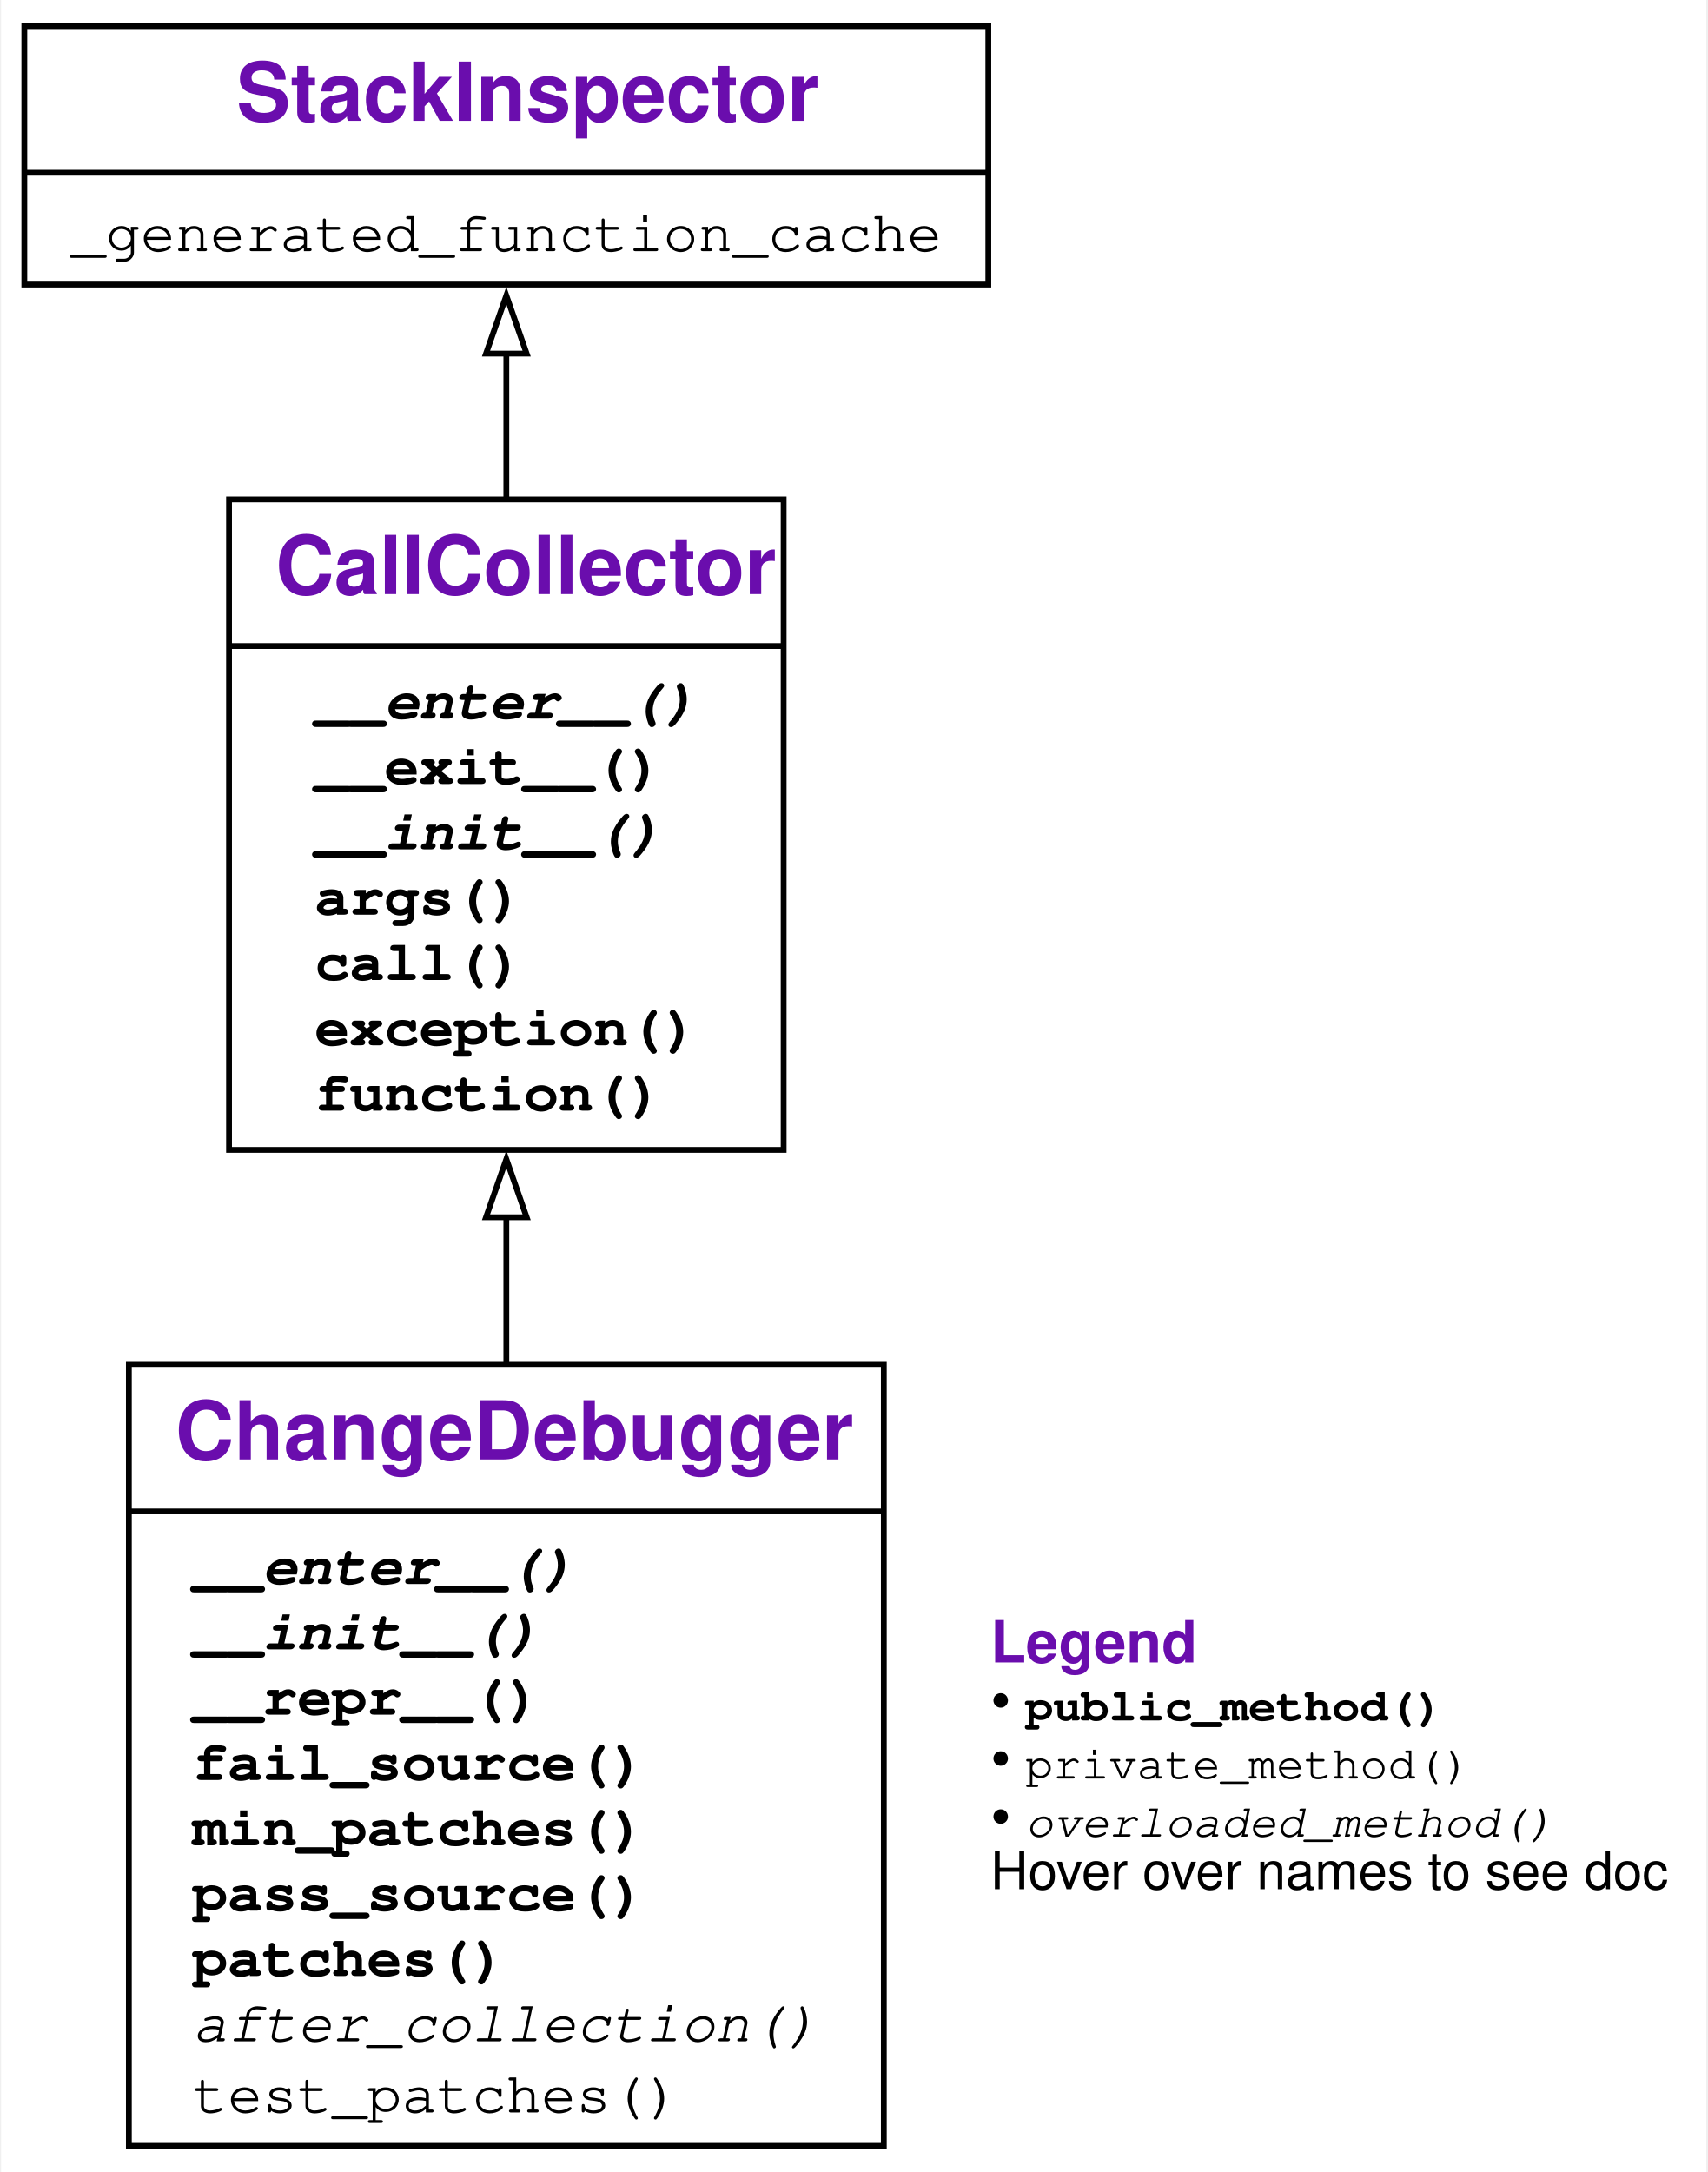
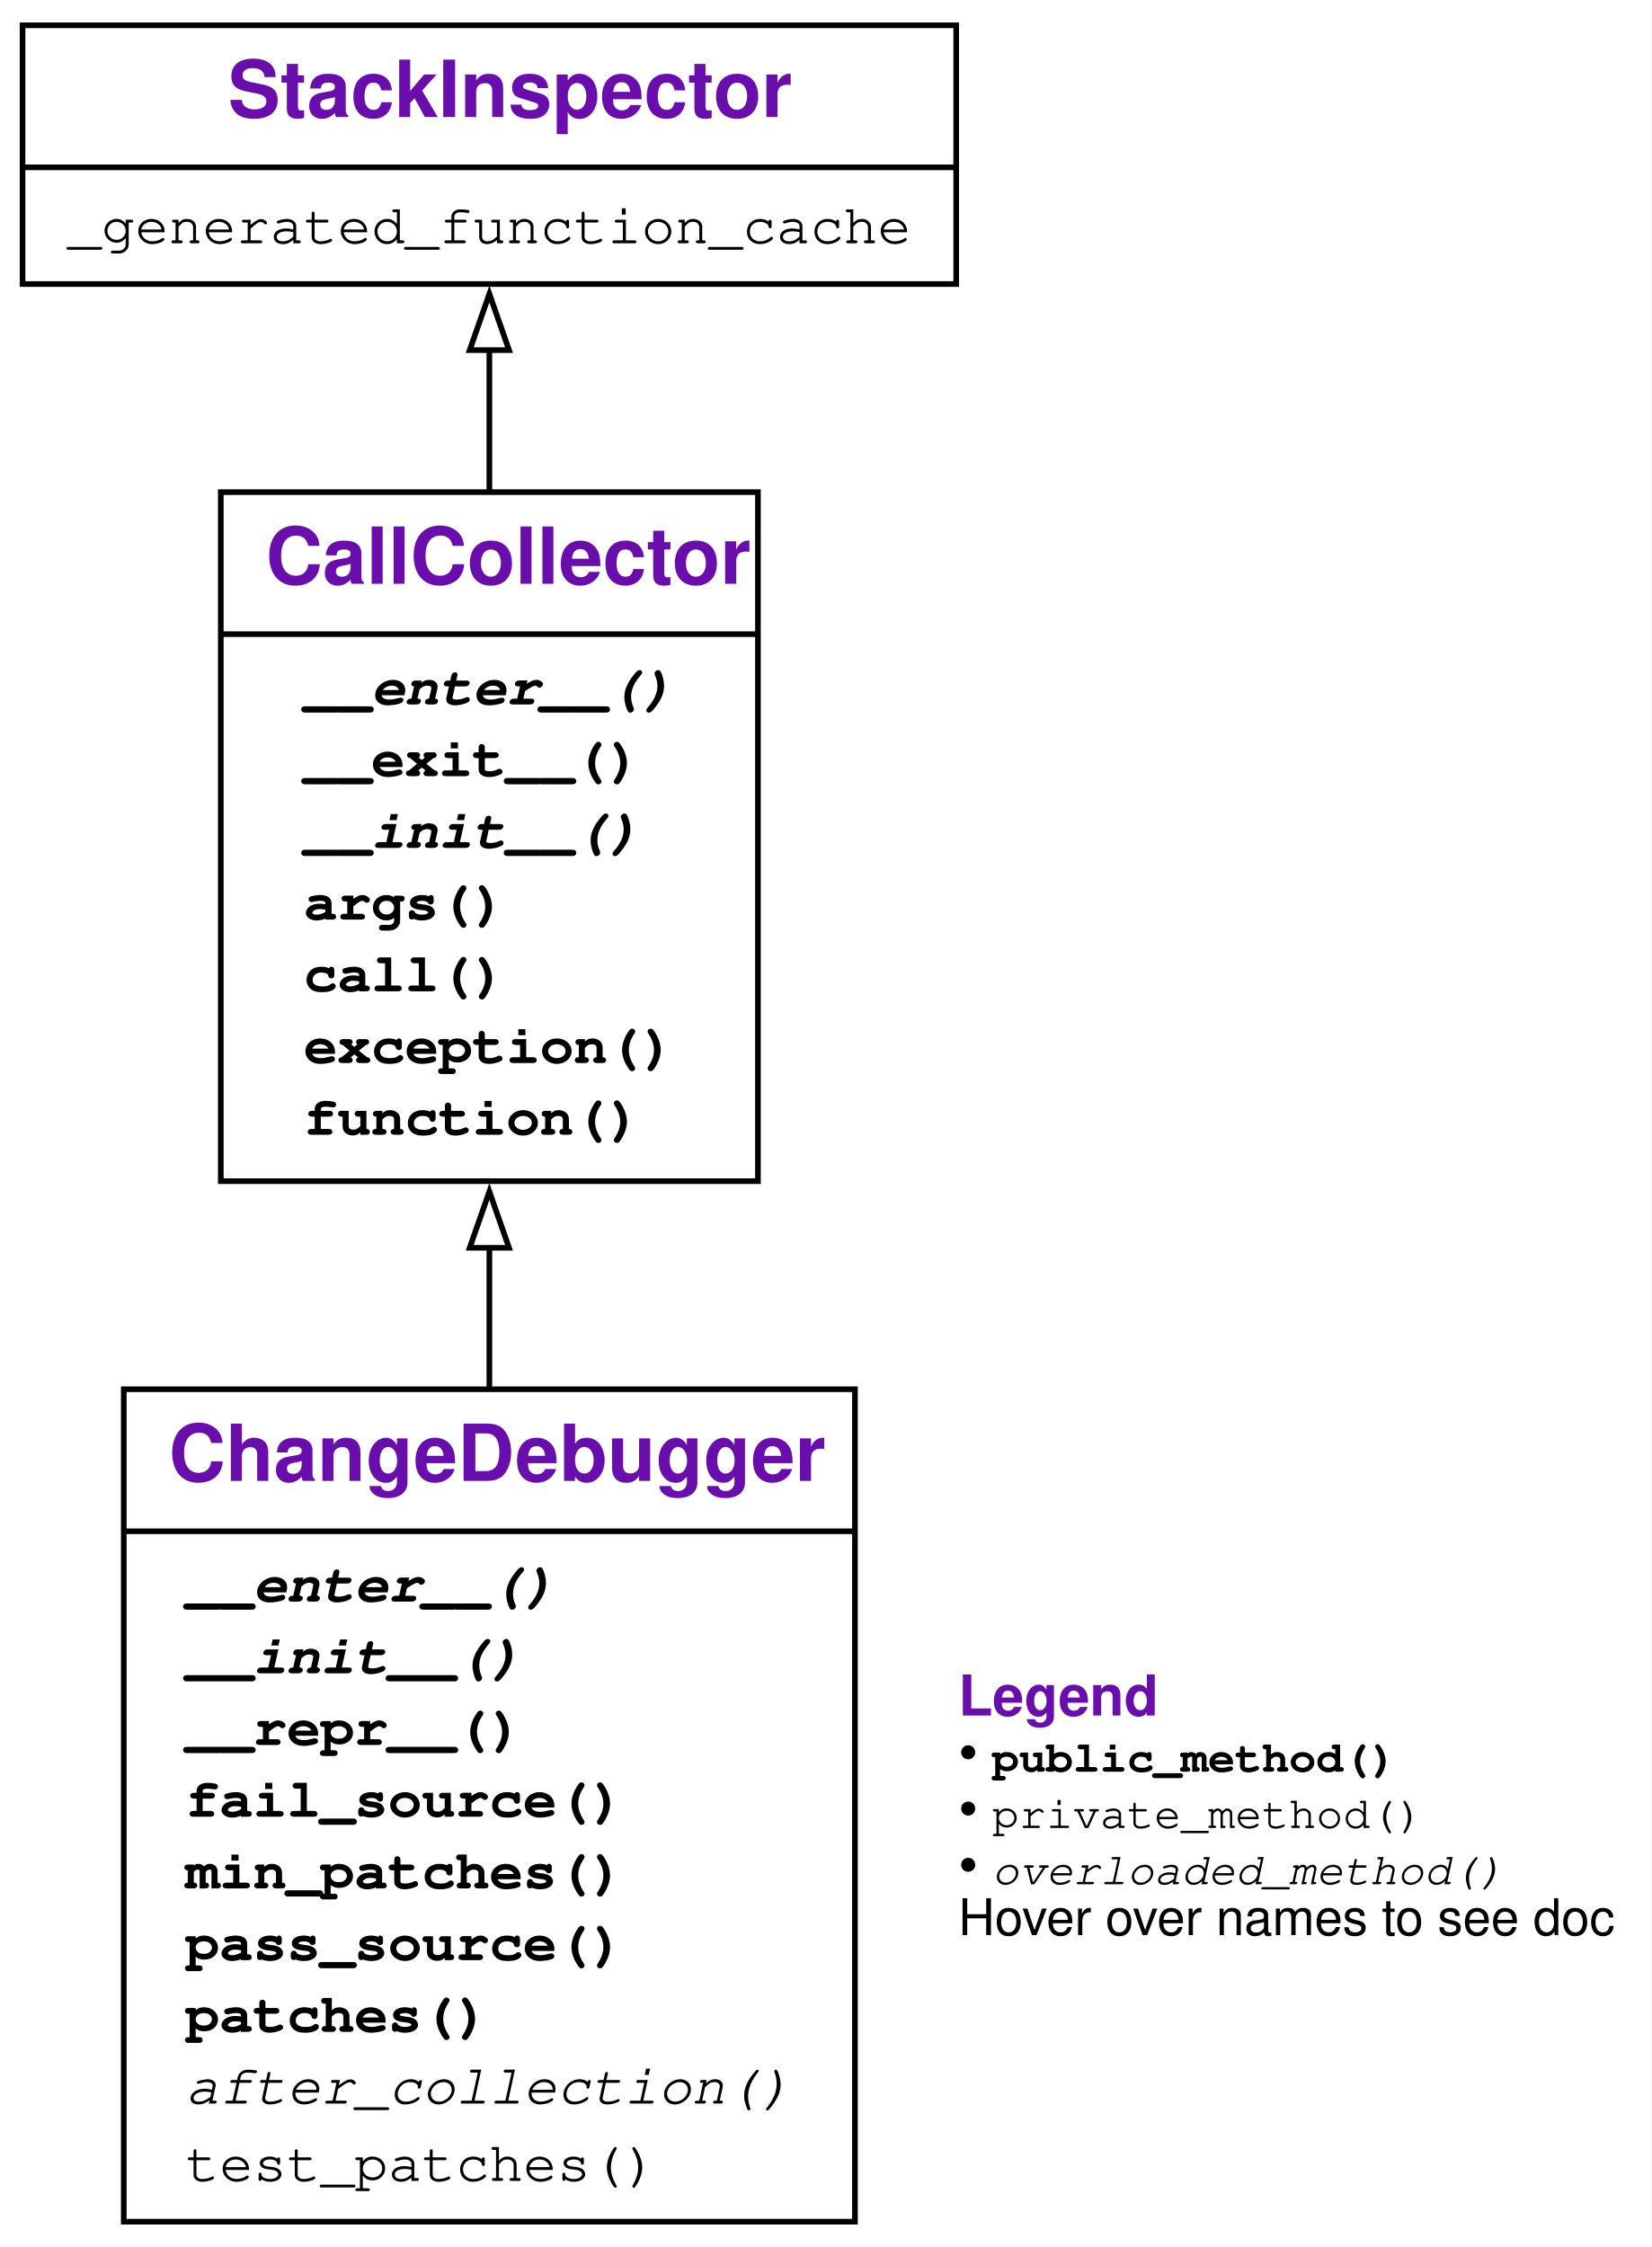
- <svg xmlns="http://www.w3.org/2000/svg" xmlns:xlink="http://www.w3.org/1999/xlink" width="294pt" height="374pt" viewBox="0.00 0.00 293.62 374.00">
-   <g id="graph0" class="graph" transform="scale(1 1) rotate(0) translate(4 370)">
+ <svg xmlns="http://www.w3.org/2000/svg" xmlns:xlink="http://www.w3.org/1999/xlink" width="294pt" height="400pt" viewBox="0.00 0.00 293.62 399.50">
+   <g id="graph0" class="graph" transform="scale(1 1) rotate(0) translate(4 395.5)">
    <g id="a_graph0">
      <a xlink:title="ChangeDebugger class hierarchy">
-         <polygon fill="white" stroke="none" points="-4,4 -4,-370 289.62,-370 289.62,4 -4,4" />
+         <polygon fill="white" stroke="none" points="-4,4 -4,-395.5 289.62,-395.5 289.62,4 -4,4" />
      </a>
    </g>
    <g id="node1" class="node">
      <g id="a_node1">
        <a xlink:href="#" xlink:title="class ChangeDebugger:&#10;Collect an exception-raising function call f().&#10;Use as `with CallCollector(): f()`">
-           <polygon fill="none" stroke="black" points="18,-0.5 18,-135 148,-135 148,-0.5 18,-0.5" />
-           <text text-anchor="start" x="26" y="-118.7" font-family="Raleway, Helvetica, Arial, sans-serif" font-weight="bold" font-size="14.00" fill="#6a0dad">ChangeDebugger</text>
-           <polyline fill="none" stroke="black" points="18,-109.75 148,-109.75" />
+           <polygon fill="none" stroke="black" points="18,-0.5 18,-148.5 148,-148.5 148,-0.5 18,-0.5" />
+           <text text-anchor="start" x="26" y="-132.2" font-family="Raleway, Helvetica, Arial, sans-serif" font-weight="bold" font-size="14.00" fill="#6a0dad">ChangeDebugger</text>
+           <polyline fill="none" stroke="black" points="18,-123.25 148,-123.25" />
          <g id="a_node1_0">
            <a xlink:href="#" xlink:title="ChangeDebugger">
              <g id="a_node1_1">
                <a xlink:href="#" xlink:title="__enter__(self) -&gt; Any:&#10;Called at begin of a `with` block. Checks if current source fails.">
-                   <text text-anchor="start" x="29" y="-97.25" font-family="'Fira Mono', 'Source Code Pro', 'Courier', monospace" font-weight="bold" font-style="italic" font-size="10.00">__enter__()</text>
+                   <text text-anchor="start" x="29" y="-110.75" font-family="'Fira Mono', 'Source Code Pro', 'Courier', monospace" font-weight="bold" font-style="italic" font-size="10.00">__enter__()</text>
                </a>
              </g>
              <g id="a_node1_2">
                <a xlink:href="#" xlink:title="__init__(self, pass_source: str, fail_source: str, **ddargs: Any) -&gt; None:&#10;Constructor. Takes a passing source file (`pass_source`)&#10;and a failing source file (`fail_source`).&#10;Additional arguments are passed to `DeltaDebugger` constructor.">
-                   <text text-anchor="start" x="29" y="-86" font-family="'Fira Mono', 'Source Code Pro', 'Courier', monospace" font-weight="bold" font-style="italic" font-size="10.00">__init__()</text>
+                   <text text-anchor="start" x="29" y="-98" font-family="'Fira Mono', 'Source Code Pro', 'Courier', monospace" font-weight="bold" font-style="italic" font-size="10.00">__init__()</text>
                </a>
              </g>
              <g id="a_node1_3">
                <a xlink:href="#" xlink:title="__repr__(self) -&gt; str:&#10;Return readable list of minimal patches">
-                   <text text-anchor="start" x="29" y="-74.75" font-family="'Fira Mono', 'Source Code Pro', 'Courier', monospace" font-weight="bold" font-size="10.00">__repr__()</text>
+                   <text text-anchor="start" x="29" y="-85.25" font-family="'Fira Mono', 'Source Code Pro', 'Courier', monospace" font-weight="bold" font-size="10.00">__repr__()</text>
                </a>
              </g>
              <g id="a_node1_4">
                <a xlink:href="#" xlink:title="fail_source(self) -&gt; str:&#10;Return the failing source file.">
-                   <text text-anchor="start" x="29" y="-63.5" font-family="'Fira Mono', 'Source Code Pro', 'Courier', monospace" font-weight="bold" font-size="10.00">fail_source()</text>
+                   <text text-anchor="start" x="29" y="-72.5" font-family="'Fira Mono', 'Source Code Pro', 'Courier', monospace" font-weight="bold" font-size="10.00">fail_source()</text>
                </a>
              </g>
              <g id="a_node1_5">
                <a xlink:href="#" xlink:title="min_patches(self) -&gt; Tuple[List[diff_match_patch.diff_match_patch.patch_obj], List[diff_match_patch.diff_match_patch.patch_obj], List[diff_match_patch.diff_match_patch.patch_obj]]:&#10;Compute a minimal set of patches.&#10;Returns a triple (`pass_patches`, `fail_patches`, `diff_patches`)&#10;where `diff_patches` is the minimal difference between&#10;the set `pass_patches` (which, when applied, make the test pass) and&#10;the set `fail_patches` (which, when applied, make the test fail).">
-                   <text text-anchor="start" x="29" y="-52.25" font-family="'Fira Mono', 'Source Code Pro', 'Courier', monospace" font-weight="bold" font-size="10.00">min_patches()</text>
+                   <text text-anchor="start" x="29" y="-59.75" font-family="'Fira Mono', 'Source Code Pro', 'Courier', monospace" font-weight="bold" font-size="10.00">min_patches()</text>
                </a>
              </g>
              <g id="a_node1_6">
                <a xlink:href="#" xlink:title="pass_source(self) -&gt; str:&#10;Return the passing source file.">
-                   <text text-anchor="start" x="29" y="-41" font-family="'Fira Mono', 'Source Code Pro', 'Courier', monospace" font-weight="bold" font-size="10.00">pass_source()</text>
+                   <text text-anchor="start" x="29" y="-47" font-family="'Fira Mono', 'Source Code Pro', 'Courier', monospace" font-weight="bold" font-size="10.00">pass_source()</text>
                </a>
              </g>
              <g id="a_node1_7">
                <a xlink:href="#" xlink:title="patches(self) -&gt; List[diff_match_patch.diff_match_patch.patch_obj]:&#10;Return the diff between passing and failing source files.">
-                   <text text-anchor="start" x="29" y="-29.75" font-family="'Fira Mono', 'Source Code Pro', 'Courier', monospace" font-weight="bold" font-size="10.00">patches()</text>
+                   <text text-anchor="start" x="29" y="-34.25" font-family="'Fira Mono', 'Source Code Pro', 'Courier', monospace" font-weight="bold" font-size="10.00">patches()</text>
                </a>
              </g>
              <g id="a_node1_8">
                <a xlink:href="#" xlink:title="after_collection(self) -&gt; None:&#10;Diagnostics.">
-                   <text text-anchor="start" x="29" y="-18.5" font-family="'Fira Mono', 'Source Code Pro', 'Courier', monospace" font-style="italic" font-size="10.00">after_collection()</text>
+                   <text text-anchor="start" x="29" y="-21.5" font-family="'Fira Mono', 'Source Code Pro', 'Courier', monospace" font-style="italic" font-size="10.00">after_collection()</text>
                </a>
              </g>
              <g id="a_node1_9">
                <a xlink:href="#" xlink:title="test_patches(self, patches: List[diff_match_patch.diff_match_patch.patch_obj]) -&gt; None">
-                   <text text-anchor="start" x="29" y="-6.25" font-family="'Fira Mono', 'Source Code Pro', 'Courier', monospace" font-size="10.00">test_patches()</text>
+                   <text text-anchor="start" x="29" y="-7.75" font-family="'Fira Mono', 'Source Code Pro', 'Courier', monospace" font-size="10.00">test_patches()</text>
                </a>
              </g>
            </a>
          </g>
        </a>
      </g>
    </g>
    <g id="node2" class="node">
      <g id="a_node2">
        <a xlink:href="DeltaDebugger.ipynb" xlink:title="class CallCollector:&#10;Collect an exception-raising function call f().&#10;Use as `with CallCollector(): f()`">
-           <polygon fill="none" stroke="black" points="35.25,-172 35.25,-284 130.75,-284 130.75,-172 35.25,-172" />
-           <text text-anchor="start" x="43.25" y="-267.7" font-family="Raleway, Helvetica, Arial, sans-serif" font-weight="bold" font-size="14.00" fill="#6a0dad">CallCollector</text>
-           <polyline fill="none" stroke="black" points="35.25,-258.75 130.75,-258.75" />
+           <polygon fill="none" stroke="black" points="35.25,-185.5 35.25,-308 130.75,-308 130.75,-185.5 35.25,-185.5" />
+           <text text-anchor="start" x="43.25" y="-291.7" font-family="Raleway, Helvetica, Arial, sans-serif" font-weight="bold" font-size="14.00" fill="#6a0dad">CallCollector</text>
+           <polyline fill="none" stroke="black" points="35.25,-282.75 130.75,-282.75" />
          <g id="a_node2_10">
            <a xlink:href="#" xlink:title="CallCollector">
              <g id="a_node2_11">
                <a xlink:href="DeltaDebugger.ipynb" xlink:title="__enter__(self) -&gt; Any:&#10;Called at begin of `with` block. Turn tracing on.">
-                   <text text-anchor="start" x="50" y="-246.25" font-family="'Fira Mono', 'Source Code Pro', 'Courier', monospace" font-weight="bold" font-style="italic" font-size="10.00">__enter__()</text>
+                   <text text-anchor="start" x="50" y="-270.25" font-family="'Fira Mono', 'Source Code Pro', 'Courier', monospace" font-weight="bold" font-style="italic" font-size="10.00">__enter__()</text>
                </a>
              </g>
              <g id="a_node2_12">
                <a xlink:href="DeltaDebugger.ipynb" xlink:title="__exit__(self, exc_tp: Type, exc_value: BaseException, exc_traceback: traceback) -&gt; Optional[bool]:&#10;Called at end of `with` block. Turn tracing off.">
-                   <text text-anchor="start" x="50" y="-235" font-family="'Fira Mono', 'Source Code Pro', 'Courier', monospace" font-weight="bold" font-size="10.00">__exit__()</text>
+                   <text text-anchor="start" x="50" y="-257.5" font-family="'Fira Mono', 'Source Code Pro', 'Courier', monospace" font-weight="bold" font-size="10.00">__exit__()</text>
                </a>
              </g>
              <g id="a_node2_13">
                <a xlink:href="DeltaDebugger.ipynb" xlink:title="__init__(self) -&gt; None:&#10;Initialize collector">
-                   <text text-anchor="start" x="50" y="-223.75" font-family="'Fira Mono', 'Source Code Pro', 'Courier', monospace" font-weight="bold" font-style="italic" font-size="10.00">__init__()</text>
+                   <text text-anchor="start" x="50" y="-244.75" font-family="'Fira Mono', 'Source Code Pro', 'Courier', monospace" font-weight="bold" font-style="italic" font-size="10.00">__init__()</text>
                </a>
              </g>
              <g id="a_node2_14">
                <a xlink:href="DeltaDebugger.ipynb" xlink:title="args(self) -&gt; Dict[str, Any]:&#10;Return the dictionary of collected arguments.">
-                   <text text-anchor="start" x="50" y="-212.5" font-family="'Fira Mono', 'Source Code Pro', 'Courier', monospace" font-weight="bold" font-size="10.00">args()</text>
+                   <text text-anchor="start" x="50" y="-232" font-family="'Fira Mono', 'Source Code Pro', 'Courier', monospace" font-weight="bold" font-size="10.00">args()</text>
                </a>
              </g>
              <g id="a_node2_15">
                <a xlink:href="DeltaDebugger.ipynb" xlink:title="call(self, new_args: Optional[Dict[str, Any]] = None) -&gt; Any:&#10;Call collected function. If `new_args` is given,&#10;override arguments from its {var: value} entries.">
-                   <text text-anchor="start" x="50" y="-201.25" font-family="'Fira Mono', 'Source Code Pro', 'Courier', monospace" font-weight="bold" font-size="10.00">call()</text>
+                   <text text-anchor="start" x="50" y="-219.25" font-family="'Fira Mono', 'Source Code Pro', 'Courier', monospace" font-weight="bold" font-size="10.00">call()</text>
                </a>
              </g>
              <g id="a_node2_16">
                <a xlink:href="DeltaDebugger.ipynb" xlink:title="exception(self) -&gt; Optional[BaseException]:&#10;Return the exception produced, or `None` if none.">
-                   <text text-anchor="start" x="50" y="-190" font-family="'Fira Mono', 'Source Code Pro', 'Courier', monospace" font-weight="bold" font-size="10.00">exception()</text>
+                   <text text-anchor="start" x="50" y="-206.5" font-family="'Fira Mono', 'Source Code Pro', 'Courier', monospace" font-weight="bold" font-size="10.00">exception()</text>
                </a>
              </g>
              <g id="a_node2_17">
                <a xlink:href="DeltaDebugger.ipynb" xlink:title="function(self) -&gt; Callable:&#10;Return the function called.">
-                   <text text-anchor="start" x="50" y="-178.75" font-family="'Fira Mono', 'Source Code Pro', 'Courier', monospace" font-weight="bold" font-size="10.00">function()</text>
+                   <text text-anchor="start" x="50" y="-193.75" font-family="'Fira Mono', 'Source Code Pro', 'Courier', monospace" font-weight="bold" font-size="10.00">function()</text>
                </a>
              </g>
            </a>
          </g>
        </a>
      </g>
    </g>
    <g id="edge1" class="edge">
-       <path fill="none" stroke="black" d="M83,-135.4C83,-143.77 83,-152.32 83,-160.68" />
-       <polygon fill="none" stroke="black" points="79.5,-160.4 83,-170.4 86.5,-160.4 79.5,-160.4" />
+       <path fill="none" stroke="black" d="M83,-148.69C83,-157.05 83,-165.58 83,-173.92" />
+       <polygon fill="none" stroke="black" points="79.5,-173.65 83,-183.65 86.5,-173.65 79.5,-173.65" />
    </g>
    <g id="node3" class="node">
      <g id="a_node3">
        <a xlink:href="StackInspector.ipynb" xlink:title="class StackInspector:&#10;Provide functions to inspect the stack">
-           <polygon fill="none" stroke="black" points="0,-321 0,-365.5 166,-365.5 166,-321 0,-321" />
-           <text text-anchor="start" x="36.5" y="-349.2" font-family="Raleway, Helvetica, Arial, sans-serif" font-weight="bold" font-size="14.00" fill="#6a0dad">StackInspector</text>
-           <polyline fill="none" stroke="black" points="0,-340.25 166,-340.25" />
+           <polygon fill="none" stroke="black" points="0,-345 0,-391 166,-391 166,-345 0,-345" />
+           <text text-anchor="start" x="36.5" y="-374.7" font-family="Raleway, Helvetica, Arial, sans-serif" font-weight="bold" font-size="14.00" fill="#6a0dad">StackInspector</text>
+           <polyline fill="none" stroke="black" points="0,-365.75 166,-365.75" />
          <g id="a_node3_18">
            <a xlink:href="#" xlink:title="StackInspector">
              <g id="a_node3_19">
                <a xlink:href="StackInspector.ipynb" xlink:title="_generated_function_cache = {('test_patches', 2): &lt;function test_patches&gt;}">
-                   <text text-anchor="start" x="8" y="-326.75" font-family="'Fira Mono', 'Source Code Pro', 'Courier', monospace" font-size="10.00">_generated_function_cache</text>
+                   <text text-anchor="start" x="8" y="-352.25" font-family="'Fira Mono', 'Source Code Pro', 'Courier', monospace" font-size="10.00">_generated_function_cache</text>
                </a>
              </g>
            </a>
          </g>
        </a>
      </g>
    </g>
    <g id="edge2" class="edge">
-       <path fill="none" stroke="black" d="M83,-284.3C83,-292.87 83,-301.49 83,-309.36" />
-       <polygon fill="none" stroke="black" points="79.5,-309.11 83,-319.11 86.5,-309.11 79.5,-309.11" />
+       <path fill="none" stroke="black" d="M83,-308.42C83,-317.06 83,-325.66 83,-333.52" />
+       <polygon fill="none" stroke="black" points="79.5,-333.25 83,-343.25 86.5,-333.25 79.5,-333.25" />
    </g>
    <g id="node4" class="node">
-       <text text-anchor="start" x="166.38" y="-83.75" font-family="Raleway, Helvetica, Arial, sans-serif" font-weight="bold" font-size="10.00" fill="#6a0dad">Legend</text>
-       <text text-anchor="start" x="166.38" y="-73.75" font-family="Raleway, Helvetica, Arial, sans-serif" font-size="10.00">• </text>
-       <text text-anchor="start" x="172.38" y="-73.75" font-family="'Fira Mono', 'Source Code Pro', 'Courier', monospace" font-weight="bold" font-size="8.00">public_method()</text>
-       <text text-anchor="start" x="166.38" y="-63.75" font-family="Raleway, Helvetica, Arial, sans-serif" font-size="10.00">• </text>
-       <text text-anchor="start" x="172.38" y="-63.75" font-family="'Fira Mono', 'Source Code Pro', 'Courier', monospace" font-size="8.00">private_method()</text>
-       <text text-anchor="start" x="166.38" y="-53.75" font-family="Raleway, Helvetica, Arial, sans-serif" font-size="10.00">• </text>
-       <text text-anchor="start" x="172.38" y="-53.75" font-family="'Fira Mono', 'Source Code Pro', 'Courier', monospace" font-style="italic" font-size="8.00">overloaded_method()</text>
-       <text text-anchor="start" x="166.38" y="-44.7" font-family="Helvetica,sans-Serif" font-size="9.00">Hover over names to see doc</text>
+       <text text-anchor="start" x="166.38" y="-90.5" font-family="Raleway, Helvetica, Arial, sans-serif" font-weight="bold" font-size="10.00" fill="#6a0dad">Legend</text>
+       <text text-anchor="start" x="166.38" y="-80.5" font-family="Raleway, Helvetica, Arial, sans-serif" font-size="10.00">• </text>
+       <text text-anchor="start" x="172.38" y="-80.5" font-family="'Fira Mono', 'Source Code Pro', 'Courier', monospace" font-weight="bold" font-size="8.00">public_method()</text>
+       <text text-anchor="start" x="166.38" y="-70.5" font-family="Raleway, Helvetica, Arial, sans-serif" font-size="10.00">• </text>
+       <text text-anchor="start" x="172.38" y="-70.5" font-family="'Fira Mono', 'Source Code Pro', 'Courier', monospace" font-size="8.00">private_method()</text>
+       <text text-anchor="start" x="166.38" y="-60.5" font-family="Raleway, Helvetica, Arial, sans-serif" font-size="10.00">• </text>
+       <text text-anchor="start" x="172.38" y="-60.5" font-family="'Fira Mono', 'Source Code Pro', 'Courier', monospace" font-style="italic" font-size="8.00">overloaded_method()</text>
+       <text text-anchor="start" x="166.38" y="-51.45" font-family="Helvetica,sans-Serif" font-size="9.00">Hover over names to see doc</text>
    </g>
  </g>
</svg>
